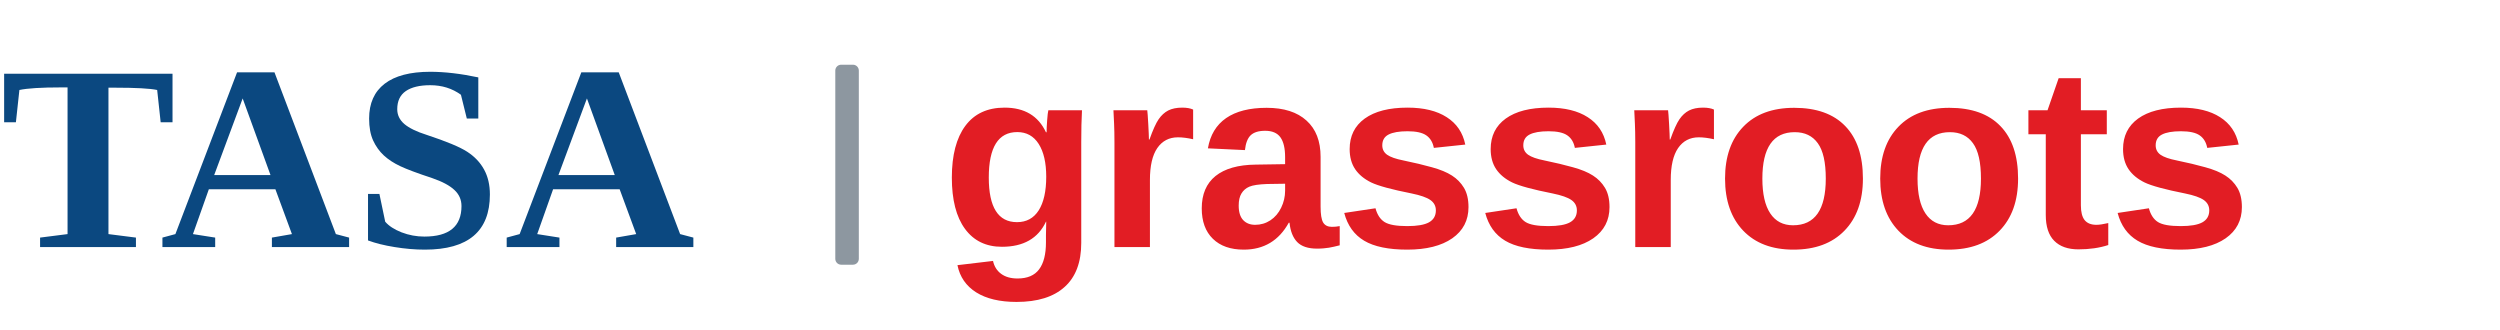
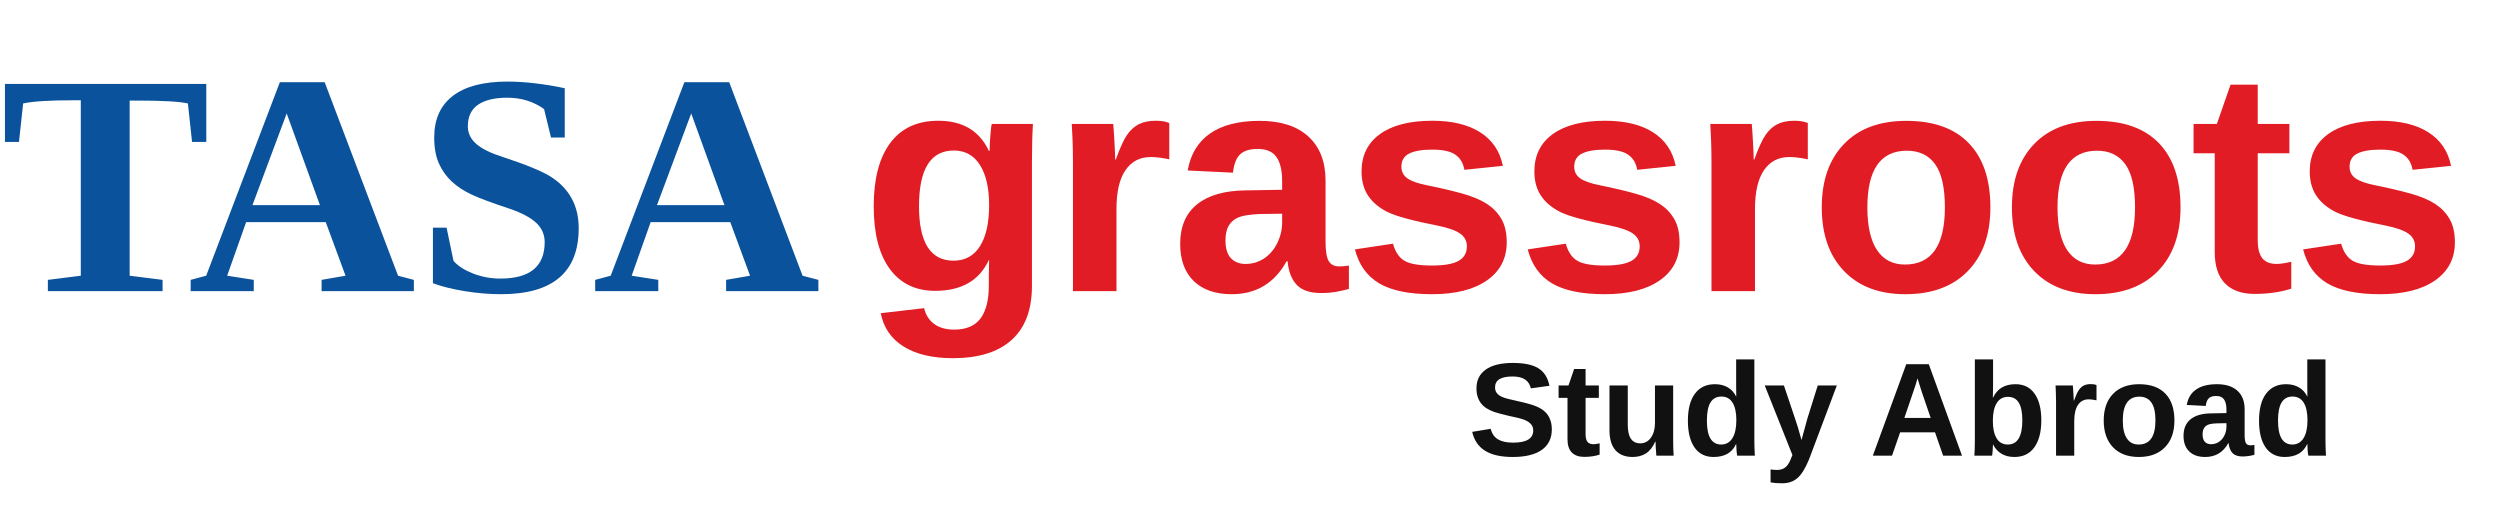
- <svg xmlns="http://www.w3.org/2000/svg" viewBox="0 0 425 56" width="425" height="56">
-   <text x="0" y="42" font-family="Georgia, 'Times New Roman', serif" font-weight="bold" font-size="45" fill="#0b4880" letter-spacing="0.5">TASA</text>
-   <rect x="142" y="11" width="4" height="34" fill="#8d97a0" rx="1" />
-   <text x="160" y="42" font-family="Arial, 'Helvetica Neue', 'Segoe UI', Roboto, sans-serif" font-weight="800" font-size="44" fill="#e21d24" letter-spacing="-0.5">grassroots</text>
+ <svg xmlns="http://www.w3.org/2000/svg" viewBox="0 0 395 80" width="395" height="80">
+   <text x="0" y="46" font-family="Georgia, 'Times New Roman', serif" font-weight="bold" font-size="50" fill="#0A529C">TASA</text>
+   <text x="136" y="46" font-family="Arial, 'Helvetica Neue', 'Segoe UI', Roboto, sans-serif" font-weight="800" font-size="50" fill="#E21C24" letter-spacing="-0.5">grassroots</text>
+   <text x="232" y="72" font-family="Arial, 'Helvetica Neue', 'Segoe UI', Roboto, sans-serif" font-weight="bold" font-size="21" fill="#111111" letter-spacing="0">Study Abroad</text>
</svg>
